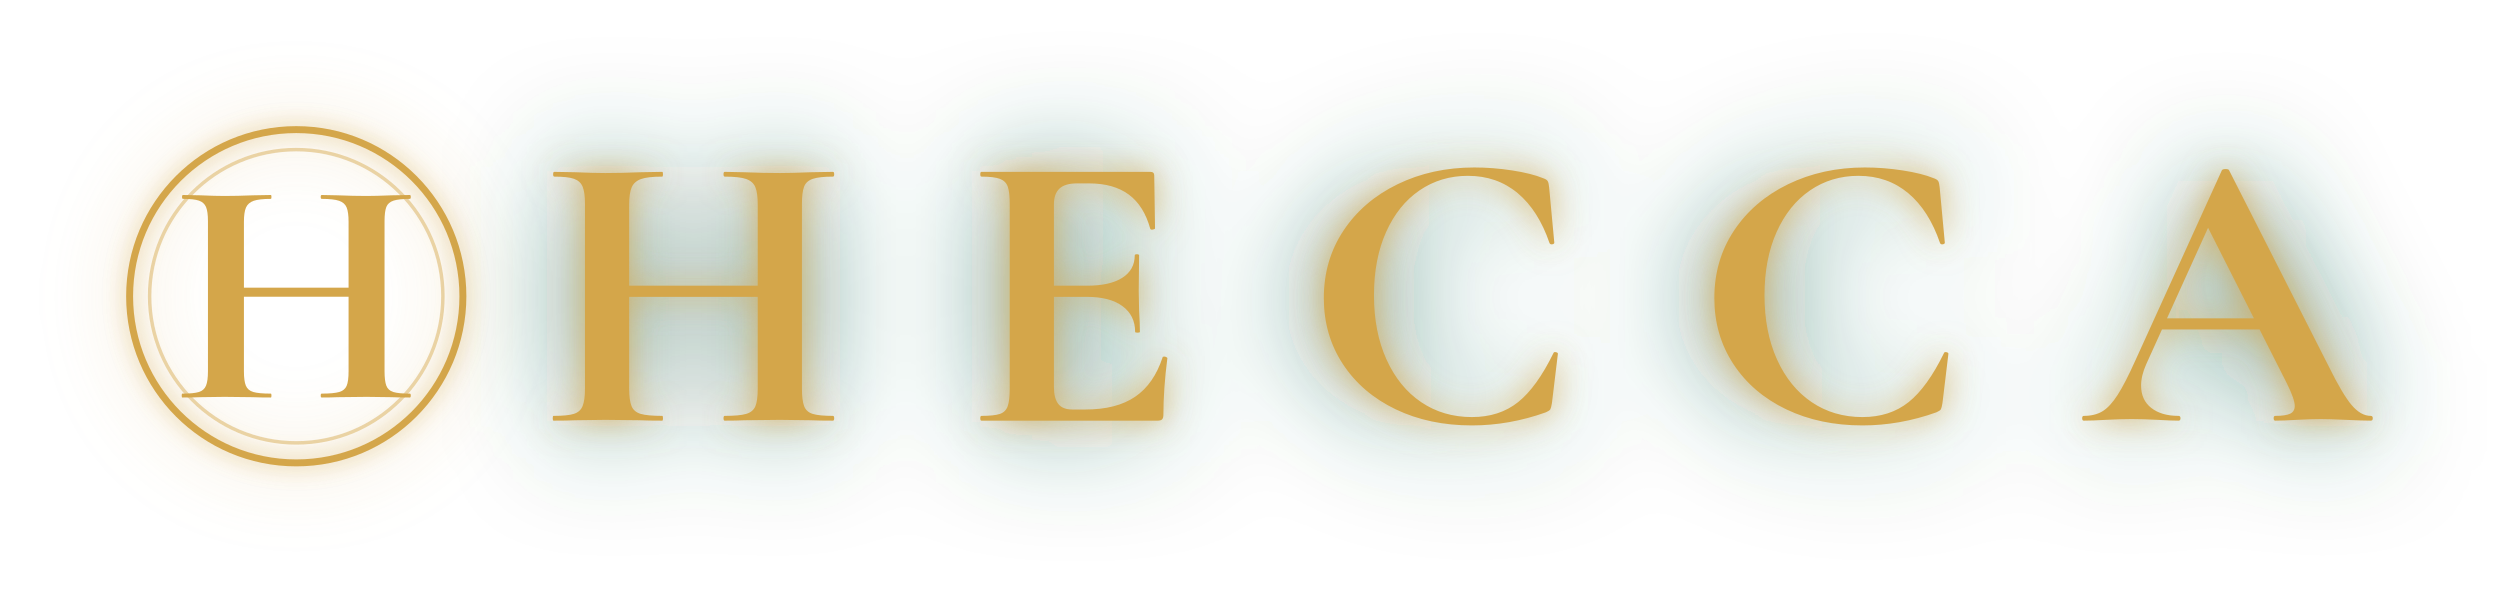
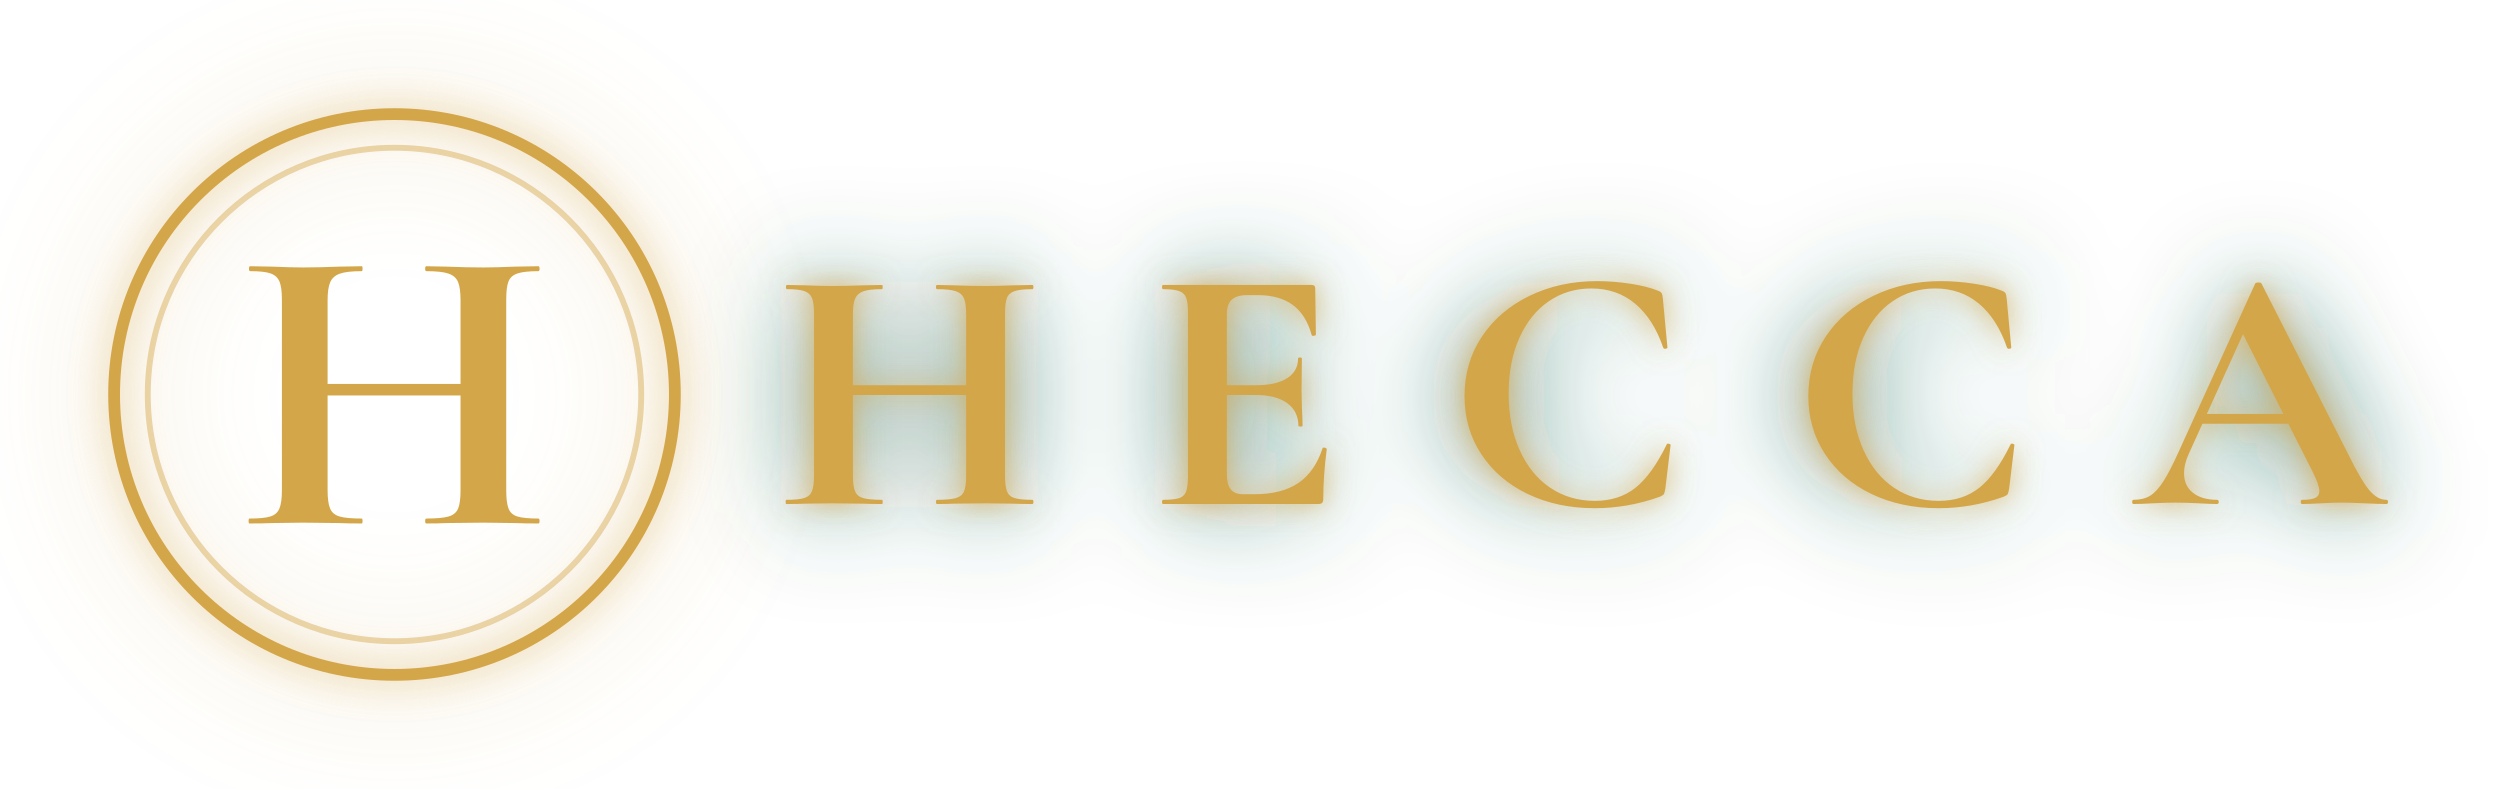
- <svg xmlns="http://www.w3.org/2000/svg" viewBox="-56 -56 1080.17 256" width="1080.17" height="256" role="img" aria-labelledby="t">
+ <svg xmlns="http://www.w3.org/2000/svg" viewBox="-56 -56 1226.9 387.2" width="1226.9" height="387.2" role="img" aria-labelledby="t">
  <defs>
    <filter id="wm-0" x="-60%" y="-140%" width="220%" height="380%">
      <feGaussianBlur stdDeviation="30" />
    </filter>
    <filter id="wm-1" x="-60%" y="-140%" width="220%" height="380%">
      <feGaussianBlur stdDeviation="8" />
    </filter>
    <filter id="crestGlow" x="-70%" y="-70%" width="240%" height="240%">
-       <feGaussianBlur stdDeviation="15.84" />
+       <feGaussianBlur stdDeviation="30.27" />
    </filter>
    <filter id="crestGlowSm" x="-60%" y="-60%" width="220%" height="220%">
-       <feGaussianBlur stdDeviation="4.32" />
+       <feGaussianBlur stdDeviation="8.26" />
    </filter>
  </defs>
-   <circle cx="72" cy="72" r="72" fill="none" stroke="#D4A64A" stroke-width="9" opacity="0.3" filter="url(#crestGlow)" />
-   <circle cx="72" cy="72" r="72" fill="none" stroke="#D4A64A" stroke-width="5.1" opacity="0.4" filter="url(#crestGlowSm)" />
-   <circle cx="72" cy="72" r="72" fill="none" stroke="#D4A64A" stroke-width="3" />
-   <circle cx="72" cy="72" r="63.36" fill="none" stroke="#D4A64A" stroke-width="1.5" opacity="0.45" />
-   <g transform="translate(18.59 115.75) scale(0.7)">
+   <circle cx="137.6" cy="137.6" r="137.6" fill="none" stroke="#D4A64A" stroke-width="17.34" opacity="0.3" filter="url(#crestGlow)" />
+   <circle cx="137.6" cy="137.6" r="137.6" fill="none" stroke="#D4A64A" stroke-width="9.83" opacity="0.4" filter="url(#crestGlowSm)" />
+   <circle cx="137.6" cy="137.6" r="137.6" fill="none" stroke="#D4A64A" stroke-width="5.78" />
+   <circle cx="137.6" cy="137.6" r="121.09" fill="none" stroke="#D4A64A" stroke-width="2.89" opacity="0.45" />
+   <g transform="translate(60.33 200.9) scale(1.01)">
    <path d="M108.60-108.40Q108.60-114.40 107.40-117.30Q106.20-120.20 102.80-121.40Q99.40-122.60 92-122.60L92-122.60Q91.40-122.60 91.40-123.80Q91.40-125 92-125L92-125L101.80-124.80Q111.80-124.40 119.80-124.40L119.80-124.40Q125.20-124.40 135.20-124.80L135.20-124.80L146.40-125Q147-125 147-123.80Q147-122.60 146.40-122.60L146.40-122.60Q139.60-122.60 136.30-121.50Q133-120.40 131.90-117.60Q130.80-114.80 130.80-108.80L130.80-108.80L130.80-16.20Q130.80-10.20 131.90-7.30Q133-4.40 136.20-3.40Q139.40-2.40 146.40-2.40L146.40-2.40Q147-2.40 147-1.20Q147 0 146.40 0L146.40 0Q139.40 0 135.20-0.20L135.20-0.20L119.80-0.40L101.80-0.20Q98.20 0 92 0L92 0Q91.40 0 91.40-1.20Q91.40-2.40 92-2.40L92-2.40Q99.40-2.40 102.80-3.40Q106.20-4.40 107.40-7.20Q108.60-10 108.60-16.20L108.60-16.20L108.60-108.40ZM32.20-62.20L32.20-67.80L118.80-67.80L118.80-62.20L32.20-62.20ZM21.80-108.80Q21.80-114.80 20.60-117.60Q19.40-120.40 16.30-121.50Q13.20-122.60 6.40-122.60L6.40-122.60Q5.80-122.60 5.80-123.80Q5.80-125 6.40-125L6.40-125L17.20-124.80Q26.40-124.40 32-124.40L32-124.40Q39.60-124.40 49.60-124.80L49.60-124.80L60.60-125Q61-125 61-123.80Q61-122.60 60.60-122.60L60.60-122.60Q53.40-122.60 50-121.40Q46.60-120.20 45.30-117.30Q44-114.40 44-108.40L44-108.40L44-16.20Q44-10.20 45.20-7.30Q46.40-4.40 49.80-3.40Q53.20-2.40 60.60-2.40L60.60-2.40Q61-2.40 61-1.20Q61 0 60.60 0L60.60 0Q53.60 0 49.40-0.20L49.40-0.20L32-0.40L17-0.20Q13 0 6 0L6 0Q5.60 0 5.60-1.20Q5.60-2.40 6-2.40L6-2.40Q13-2.40 16.20-3.40Q19.40-4.40 20.60-7.30Q21.80-10.20 21.80-16.20L21.80-16.20L21.80-108.80Z" fill="#D4A64A" />
  </g>
-   <g transform="translate(178 125.75) scale(0.86)">
+   <g transform="translate(324.74 191.35) scale(0.86)">
    <path d="M108.60-108.40Q108.60-114.40 107.40-117.30Q106.20-120.20 102.80-121.40Q99.40-122.60 92-122.60L92-122.60Q91.40-122.60 91.40-123.80Q91.40-125 92-125L92-125L101.80-124.80Q111.80-124.40 119.80-124.40L119.80-124.40Q125.20-124.40 135.20-124.80L135.20-124.80L146.40-125Q147-125 147-123.80Q147-122.60 146.40-122.60L146.40-122.60Q139.60-122.60 136.30-121.50Q133-120.40 131.90-117.60Q130.80-114.80 130.80-108.80L130.80-108.80L130.80-16.20Q130.80-10.20 131.90-7.30Q133-4.40 136.20-3.40Q139.40-2.40 146.40-2.40L146.40-2.40Q147-2.40 147-1.20Q147 0 146.40 0L146.40 0Q139.40 0 135.20-0.20L135.20-0.20L119.80-0.40L101.80-0.20Q98.20 0 92 0L92 0Q91.40 0 91.40-1.20Q91.40-2.40 92-2.40L92-2.40Q99.40-2.40 102.80-3.40Q106.20-4.40 107.40-7.20Q108.60-10 108.60-16.20L108.60-16.20L108.60-108.40ZM32.20-62.20L32.20-67.80L118.80-67.80L118.80-62.20L32.20-62.20ZM21.80-108.80Q21.80-114.80 20.60-117.60Q19.40-120.40 16.30-121.50Q13.20-122.60 6.40-122.60L6.40-122.60Q5.80-122.60 5.80-123.80Q5.80-125 6.40-125L6.40-125L17.20-124.80Q26.40-124.40 32-124.40L32-124.40Q39.60-124.40 49.60-124.80L49.60-124.80L60.60-125Q61-125 61-123.80Q61-122.60 60.60-122.60L60.60-122.60Q53.40-122.60 50-121.40Q46.60-120.20 45.30-117.30Q44-114.40 44-108.40L44-108.40L44-16.20Q44-10.20 45.20-7.30Q46.40-4.40 49.80-3.40Q53.20-2.40 60.60-2.40L60.60-2.40Q61-2.40 61-1.20Q61 0 60.60 0L60.60 0Q53.60 0 49.40-0.20L49.40-0.20L32-0.40L17-0.20Q13 0 6 0L6 0Q5.60 0 5.60-1.20Q5.60-2.40 6-2.40L6-2.40Q13-2.40 16.20-3.40Q19.40-4.40 20.60-7.30Q21.80-10.20 21.80-16.20L21.80-16.20L21.80-108.80Z M221 0Q220.40 0 220.40-1.20Q220.40-2.40 221-2.40L221-2.40Q227.40-2.40 230.30-3.40Q233.20-4.40 234.20-7.30Q235.20-10.20 235.20-16.20L235.20-16.20L235.20-108.80Q235.20-114.80 234.20-117.60Q233.20-120.40 230.20-121.50Q227.20-122.60 221-122.60L221-122.60Q220.40-122.60 220.40-123.80Q220.40-125 221-125L221-125L305.80-125Q307.80-125 307.80-123.20L307.80-123.20L308.20-96.60Q308.20-96.20 307.10-96Q306-95.80 305.80-96.40L305.80-96.40Q302.60-108 295-113.60Q287.40-119.20 275-119.20L275-119.20L269-119.20Q263-119.20 260.20-116.60Q257.40-114 257.40-108.60L257.40-108.60L257.40-17Q257.40-11.20 259.60-8.40Q261.80-5.60 266.60-5.60L266.60-5.60L273.20-5.60Q288.80-5.60 298.20-12Q307.60-18.40 312-31.80L312-31.80Q312-32.20 312.80-32.20L312.80-32.20Q313.40-32.20 313.90-31.90Q314.40-31.60 314.40-31.40L314.40-31.40Q312.40-15.80 312.40-3L312.40-3Q312.40-1.40 311.80-0.70Q311.20 0 309.40 0L309.40 0L221 0ZM298.20-44.60Q298.20-52.80 291.90-57.50Q285.60-62.20 273.80-62.20L273.80-62.20L246.80-62.20L246.80-67.80L274-67.80Q285.60-67.80 291.80-71.80Q298-75.80 298-83L298-83Q298-83.60 299.10-83.60Q300.20-83.60 300.20-83L300.20-83L300-65L300.20-55.40Q300.60-48.60 300.60-44.60L300.60-44.60Q300.60-44.20 299.40-44.20Q298.20-44.20 298.20-44.60L298.20-44.60Z M468.60-127.20Q478.00-127.20 487.70-125.70Q497.40-124.20 503.20-121.80L503.20-121.80Q505.00-121.20 505.50-120.30Q506.00-119.40 506.20-117.20L506.20-117.20L508.80-89.40Q508.80-88.80 507.80-88.60Q506.80-88.40 506.40-89.20L506.40-89.20Q500.80-105.60 490.40-114.30Q480.00-123 465.40-123L465.40-123Q451.80-123 441.10-115.70Q430.40-108.40 424.30-94.80Q418.20-81.20 418.20-63L418.20-63Q418.20-44.60 424.50-30.70Q430.80-16.80 441.90-9.30Q453.00-1.80 467.40-1.80L467.40-1.80Q481.20-1.80 490.60-9.30Q500.00-16.80 508.40-34L508.40-34Q508.60-34.60 509.60-34.40Q510.60-34.20 510.60-33.60L510.60-33.60L507.60-8.80Q507.20-6.40 506.80-5.70Q506.40-5 504.60-4.20L504.60-4.20Q486.20 2.40 467.40 2.40L467.40 2.40Q446.00 2.40 429.10-5.70Q412.20-13.80 402.60-28.40Q393.00-43 393.00-61.60L393.00-61.60Q393.00-80.60 402.90-95.50Q412.80-110.40 430.10-118.80Q447.40-127.20 468.60-127.20L468.60-127.20Z M664.80-127.20Q674.20-127.20 683.90-125.70Q693.60-124.20 699.40-121.80L699.40-121.80Q701.20-121.20 701.70-120.30Q702.20-119.40 702.40-117.20L702.40-117.20L705.00-89.40Q705.00-88.80 704.00-88.60Q703.00-88.40 702.60-89.20L702.60-89.20Q697.00-105.60 686.60-114.30Q676.20-123 661.60-123L661.60-123Q648.00-123 637.30-115.70Q626.60-108.40 620.50-94.80Q614.40-81.20 614.40-63L614.40-63Q614.40-44.60 620.70-30.70Q627.00-16.80 638.10-9.30Q649.20-1.80 663.60-1.80L663.60-1.80Q677.40-1.80 686.80-9.30Q696.20-16.80 704.60-34L704.60-34Q704.80-34.60 705.80-34.40Q706.80-34.20 706.80-33.60L706.80-33.60L703.80-8.80Q703.40-6.40 703.00-5.70Q702.60-5 700.80-4.20L700.80-4.20Q682.40 2.40 663.60 2.40L663.60 2.40Q642.20 2.40 625.30-5.70Q608.40-13.80 598.80-28.40Q589.20-43 589.20-61.60L589.20-61.60Q589.20-80.60 599.10-95.50Q609.00-110.40 626.30-118.80Q643.60-127.20 664.80-127.20L664.80-127.20Z M809.80-45.80L812.80-51.40L870.40-51.40L871.80-45.80L809.80-45.80ZM919.00-2.40Q920.00-2.40 920.00-1.20Q920.00 0 919.00 0L919.00 0Q915.00 0 906.60-0.40L906.60-0.40Q897.80-0.80 894.00-0.80L894.00-0.80Q889.00-0.80 881.80-0.40L881.80-0.40Q875.00 0 871.00 0L871.00 0Q870.20 0 870.20-1.20Q870.20-2.40 871.00-2.40L871.00-2.40Q876.20-2.40 878.50-3.50Q880.80-4.60 880.80-7.40L880.80-7.40Q880.80-10.80 876.80-18.80L876.80-18.80L836.20-99L846.00-116.20L806.20-28.40Q803.60-22.60 803.60-17.60L803.60-17.60Q803.60-10.40 808.70-6.40Q813.80-2.40 822.40-2.40L822.40-2.40Q823.40-2.40 823.40-1.20Q823.40 0 822.40 0L822.40 0Q818.80 0 812.00-0.40L812.00-0.40Q804.40-0.80 798.80-0.80L798.80-0.80Q793.40-0.80 785.80-0.40L785.80-0.40Q779.00 0 774.80 0L774.80 0Q774.00 0 774.00-1.20Q774.00-2.40 774.80-2.40L774.80-2.40Q780.40-2.40 784.20-4.70Q788.00-7 791.80-12.90Q795.60-18.80 800.80-30.40L800.80-30.40L844.20-125.80Q844.60-126.40 846.00-126.40L846.00-126.40Q847.60-126.40 847.80-125.80L847.80-125.80L897.80-27.40Q904.80-13.20 909.40-7.80Q914.00-2.40 919.00-2.40L919.00-2.40Z" fill="#1F5F4A" opacity="0.95" filter="url(#wm-0)" />
    <path d="M108.60-108.40Q108.60-114.40 107.40-117.30Q106.20-120.20 102.80-121.40Q99.40-122.60 92-122.60L92-122.60Q91.40-122.60 91.40-123.80Q91.40-125 92-125L92-125L101.80-124.80Q111.80-124.40 119.80-124.40L119.80-124.40Q125.20-124.40 135.20-124.80L135.20-124.80L146.40-125Q147-125 147-123.80Q147-122.60 146.40-122.60L146.40-122.60Q139.60-122.60 136.30-121.50Q133-120.40 131.90-117.60Q130.80-114.80 130.80-108.80L130.80-108.80L130.80-16.20Q130.80-10.20 131.90-7.30Q133-4.40 136.20-3.40Q139.40-2.40 146.40-2.40L146.40-2.40Q147-2.40 147-1.20Q147 0 146.40 0L146.40 0Q139.40 0 135.20-0.20L135.20-0.20L119.80-0.40L101.80-0.20Q98.20 0 92 0L92 0Q91.40 0 91.40-1.20Q91.40-2.40 92-2.40L92-2.40Q99.40-2.40 102.80-3.40Q106.20-4.40 107.40-7.20Q108.60-10 108.60-16.20L108.60-16.20L108.60-108.40ZM32.20-62.20L32.20-67.80L118.80-67.80L118.80-62.20L32.20-62.20ZM21.80-108.80Q21.80-114.80 20.60-117.60Q19.40-120.40 16.30-121.50Q13.20-122.60 6.40-122.60L6.40-122.60Q5.80-122.60 5.80-123.80Q5.80-125 6.40-125L6.40-125L17.20-124.80Q26.40-124.40 32-124.40L32-124.40Q39.60-124.40 49.60-124.80L49.60-124.80L60.60-125Q61-125 61-123.80Q61-122.60 60.60-122.60L60.60-122.60Q53.40-122.60 50-121.40Q46.60-120.20 45.30-117.30Q44-114.40 44-108.40L44-108.40L44-16.20Q44-10.20 45.20-7.30Q46.40-4.40 49.80-3.40Q53.20-2.40 60.60-2.40L60.60-2.40Q61-2.40 61-1.20Q61 0 60.60 0L60.60 0Q53.60 0 49.40-0.20L49.40-0.20L32-0.40L17-0.20Q13 0 6 0L6 0Q5.60 0 5.60-1.20Q5.60-2.40 6-2.40L6-2.40Q13-2.40 16.20-3.40Q19.40-4.40 20.60-7.30Q21.80-10.20 21.80-16.20L21.80-16.20L21.80-108.80Z M221 0Q220.40 0 220.40-1.20Q220.40-2.40 221-2.40L221-2.40Q227.40-2.40 230.30-3.40Q233.20-4.40 234.20-7.30Q235.20-10.20 235.20-16.20L235.20-16.20L235.20-108.80Q235.20-114.80 234.20-117.60Q233.20-120.40 230.20-121.50Q227.20-122.60 221-122.60L221-122.60Q220.40-122.60 220.40-123.80Q220.40-125 221-125L221-125L305.80-125Q307.80-125 307.80-123.20L307.80-123.20L308.20-96.60Q308.20-96.20 307.10-96Q306-95.80 305.80-96.40L305.80-96.40Q302.60-108 295-113.60Q287.40-119.20 275-119.20L275-119.20L269-119.20Q263-119.20 260.20-116.60Q257.40-114 257.40-108.60L257.40-108.60L257.40-17Q257.40-11.20 259.60-8.40Q261.80-5.60 266.60-5.60L266.60-5.60L273.20-5.60Q288.80-5.60 298.20-12Q307.60-18.40 312-31.80L312-31.80Q312-32.20 312.80-32.20L312.80-32.20Q313.40-32.20 313.90-31.90Q314.40-31.60 314.40-31.40L314.40-31.40Q312.40-15.80 312.40-3L312.40-3Q312.40-1.40 311.80-0.70Q311.20 0 309.40 0L309.40 0L221 0ZM298.20-44.60Q298.20-52.80 291.90-57.50Q285.60-62.20 273.80-62.20L273.80-62.20L246.80-62.20L246.80-67.80L274-67.80Q285.60-67.80 291.80-71.80Q298-75.80 298-83L298-83Q298-83.60 299.10-83.60Q300.20-83.60 300.20-83L300.20-83L300-65L300.20-55.40Q300.60-48.60 300.60-44.60L300.60-44.60Q300.60-44.20 299.40-44.20Q298.20-44.20 298.20-44.60L298.20-44.60Z M468.60-127.20Q478.00-127.20 487.70-125.70Q497.40-124.20 503.20-121.80L503.20-121.80Q505.00-121.20 505.50-120.30Q506.00-119.40 506.20-117.20L506.20-117.20L508.80-89.40Q508.80-88.80 507.80-88.60Q506.80-88.40 506.40-89.20L506.40-89.20Q500.80-105.60 490.40-114.30Q480.00-123 465.40-123L465.40-123Q451.80-123 441.10-115.70Q430.40-108.40 424.30-94.80Q418.20-81.20 418.20-63L418.20-63Q418.20-44.60 424.50-30.70Q430.80-16.80 441.90-9.30Q453.00-1.80 467.40-1.80L467.40-1.80Q481.20-1.80 490.60-9.30Q500.00-16.80 508.40-34L508.40-34Q508.60-34.60 509.60-34.40Q510.60-34.20 510.60-33.60L510.60-33.60L507.60-8.80Q507.20-6.40 506.80-5.70Q506.40-5 504.60-4.20L504.60-4.20Q486.20 2.40 467.40 2.40L467.40 2.40Q446.00 2.40 429.10-5.70Q412.20-13.80 402.60-28.40Q393.00-43 393.00-61.60L393.00-61.60Q393.00-80.60 402.90-95.50Q412.80-110.40 430.10-118.80Q447.40-127.20 468.60-127.20L468.60-127.20Z M664.80-127.20Q674.20-127.20 683.90-125.70Q693.60-124.20 699.40-121.80L699.40-121.80Q701.20-121.20 701.70-120.30Q702.20-119.40 702.40-117.20L702.40-117.20L705.00-89.40Q705.00-88.80 704.00-88.60Q703.00-88.40 702.60-89.20L702.60-89.20Q697.00-105.60 686.60-114.30Q676.20-123 661.60-123L661.60-123Q648.00-123 637.30-115.70Q626.60-108.40 620.50-94.80Q614.40-81.20 614.40-63L614.40-63Q614.40-44.60 620.70-30.70Q627.00-16.80 638.10-9.30Q649.20-1.80 663.60-1.80L663.60-1.80Q677.40-1.80 686.80-9.30Q696.20-16.80 704.60-34L704.60-34Q704.80-34.60 705.80-34.40Q706.80-34.20 706.80-33.60L706.80-33.60L703.80-8.80Q703.40-6.40 703.00-5.70Q702.60-5 700.80-4.20L700.80-4.20Q682.40 2.40 663.60 2.40L663.60 2.40Q642.20 2.40 625.30-5.70Q608.40-13.80 598.80-28.40Q589.20-43 589.20-61.60L589.20-61.60Q589.20-80.60 599.10-95.50Q609.00-110.40 626.30-118.80Q643.60-127.20 664.80-127.20L664.80-127.20Z M809.80-45.80L812.80-51.40L870.40-51.40L871.80-45.80L809.80-45.80ZM919.00-2.40Q920.00-2.40 920.00-1.20Q920.00 0 919.00 0L919.00 0Q915.00 0 906.60-0.40L906.60-0.40Q897.80-0.80 894.00-0.80L894.00-0.80Q889.00-0.80 881.80-0.40L881.80-0.40Q875.00 0 871.00 0L871.00 0Q870.20 0 870.20-1.20Q870.20-2.40 871.00-2.40L871.00-2.40Q876.20-2.40 878.50-3.50Q880.80-4.60 880.80-7.40L880.80-7.40Q880.80-10.80 876.80-18.80L876.80-18.80L836.20-99L846.00-116.20L806.20-28.40Q803.60-22.60 803.60-17.60L803.60-17.60Q803.60-10.40 808.70-6.40Q813.80-2.40 822.40-2.40L822.40-2.40Q823.40-2.40 823.40-1.20Q823.40 0 822.40 0L822.40 0Q818.80 0 812.00-0.40L812.00-0.40Q804.40-0.80 798.80-0.80L798.80-0.80Q793.40-0.80 785.80-0.40L785.80-0.40Q779.00 0 774.80 0L774.80 0Q774.00 0 774.00-1.20Q774.00-2.40 774.80-2.40L774.80-2.40Q780.40-2.40 784.20-4.70Q788.00-7 791.80-12.90Q795.60-18.80 800.80-30.40L800.80-30.40L844.20-125.80Q844.60-126.40 846.00-126.40L846.00-126.40Q847.60-126.40 847.80-125.80L847.80-125.80L897.80-27.40Q904.80-13.20 909.40-7.80Q914.00-2.40 919.00-2.40L919.00-2.40Z" fill="#D4A64A" opacity="0.75" filter="url(#wm-1)" />
    <path d="M108.60-108.40Q108.60-114.40 107.40-117.30Q106.20-120.20 102.80-121.40Q99.40-122.60 92-122.60L92-122.60Q91.40-122.60 91.40-123.80Q91.40-125 92-125L92-125L101.80-124.80Q111.80-124.40 119.80-124.40L119.80-124.40Q125.20-124.40 135.20-124.80L135.20-124.80L146.40-125Q147-125 147-123.80Q147-122.60 146.40-122.60L146.40-122.60Q139.60-122.60 136.30-121.50Q133-120.40 131.90-117.60Q130.80-114.80 130.80-108.80L130.80-108.80L130.80-16.20Q130.80-10.20 131.90-7.30Q133-4.40 136.20-3.40Q139.40-2.40 146.40-2.40L146.40-2.40Q147-2.40 147-1.20Q147 0 146.40 0L146.40 0Q139.40 0 135.20-0.20L135.20-0.20L119.80-0.40L101.80-0.20Q98.20 0 92 0L92 0Q91.40 0 91.40-1.20Q91.40-2.40 92-2.40L92-2.40Q99.40-2.40 102.80-3.40Q106.20-4.40 107.40-7.20Q108.60-10 108.60-16.20L108.60-16.20L108.60-108.40ZM32.20-62.20L32.20-67.80L118.80-67.80L118.80-62.20L32.20-62.20ZM21.80-108.80Q21.80-114.80 20.60-117.60Q19.40-120.40 16.30-121.50Q13.20-122.60 6.40-122.60L6.40-122.60Q5.80-122.60 5.80-123.80Q5.80-125 6.40-125L6.40-125L17.20-124.80Q26.40-124.40 32-124.40L32-124.40Q39.60-124.40 49.60-124.80L49.60-124.80L60.60-125Q61-125 61-123.80Q61-122.60 60.60-122.60L60.60-122.60Q53.40-122.60 50-121.40Q46.60-120.20 45.30-117.30Q44-114.40 44-108.40L44-108.40L44-16.20Q44-10.20 45.20-7.30Q46.40-4.40 49.80-3.40Q53.20-2.40 60.60-2.40L60.60-2.40Q61-2.40 61-1.20Q61 0 60.60 0L60.60 0Q53.60 0 49.40-0.20L49.40-0.20L32-0.40L17-0.20Q13 0 6 0L6 0Q5.60 0 5.60-1.20Q5.60-2.40 6-2.40L6-2.40Q13-2.40 16.20-3.40Q19.40-4.40 20.60-7.30Q21.80-10.20 21.80-16.20L21.80-16.20L21.80-108.80Z M221 0Q220.40 0 220.40-1.20Q220.40-2.40 221-2.40L221-2.40Q227.40-2.40 230.30-3.40Q233.20-4.40 234.20-7.30Q235.20-10.20 235.20-16.20L235.20-16.20L235.20-108.80Q235.20-114.80 234.20-117.60Q233.20-120.40 230.20-121.50Q227.20-122.60 221-122.60L221-122.60Q220.40-122.60 220.40-123.80Q220.40-125 221-125L221-125L305.80-125Q307.80-125 307.80-123.20L307.80-123.20L308.20-96.60Q308.20-96.20 307.10-96Q306-95.80 305.80-96.40L305.80-96.40Q302.60-108 295-113.60Q287.40-119.20 275-119.20L275-119.20L269-119.20Q263-119.20 260.20-116.60Q257.40-114 257.40-108.60L257.40-108.60L257.40-17Q257.40-11.20 259.60-8.40Q261.80-5.60 266.60-5.60L266.60-5.60L273.20-5.60Q288.80-5.60 298.20-12Q307.60-18.40 312-31.80L312-31.80Q312-32.20 312.80-32.20L312.80-32.20Q313.40-32.20 313.90-31.90Q314.40-31.60 314.40-31.40L314.40-31.40Q312.40-15.80 312.40-3L312.40-3Q312.40-1.40 311.80-0.70Q311.20 0 309.40 0L309.40 0L221 0ZM298.20-44.60Q298.20-52.80 291.90-57.50Q285.60-62.20 273.80-62.20L273.80-62.20L246.80-62.20L246.80-67.80L274-67.80Q285.60-67.80 291.80-71.80Q298-75.80 298-83L298-83Q298-83.60 299.10-83.60Q300.20-83.60 300.20-83L300.20-83L300-65L300.20-55.40Q300.60-48.60 300.60-44.60L300.60-44.60Q300.60-44.20 299.40-44.20Q298.20-44.20 298.20-44.60L298.20-44.60Z M468.60-127.20Q478.00-127.20 487.70-125.70Q497.40-124.20 503.20-121.80L503.20-121.80Q505.00-121.20 505.50-120.30Q506.00-119.40 506.20-117.20L506.20-117.20L508.80-89.40Q508.80-88.80 507.80-88.60Q506.80-88.40 506.40-89.20L506.40-89.20Q500.80-105.60 490.40-114.30Q480.00-123 465.40-123L465.40-123Q451.80-123 441.10-115.70Q430.40-108.40 424.30-94.80Q418.20-81.20 418.20-63L418.20-63Q418.20-44.60 424.50-30.70Q430.80-16.80 441.90-9.30Q453.00-1.80 467.40-1.80L467.40-1.80Q481.20-1.80 490.60-9.30Q500.00-16.80 508.40-34L508.40-34Q508.60-34.60 509.60-34.40Q510.60-34.20 510.60-33.60L510.60-33.60L507.60-8.80Q507.20-6.40 506.80-5.70Q506.40-5 504.60-4.20L504.60-4.20Q486.20 2.40 467.40 2.40L467.40 2.40Q446.00 2.40 429.10-5.70Q412.20-13.80 402.60-28.40Q393.00-43 393.00-61.60L393.00-61.60Q393.00-80.60 402.90-95.50Q412.80-110.40 430.10-118.80Q447.40-127.20 468.60-127.20L468.60-127.20Z M664.80-127.20Q674.20-127.20 683.90-125.70Q693.60-124.20 699.40-121.80L699.40-121.80Q701.20-121.20 701.70-120.30Q702.20-119.40 702.40-117.20L702.40-117.20L705.00-89.40Q705.00-88.80 704.00-88.60Q703.00-88.40 702.60-89.20L702.60-89.20Q697.00-105.60 686.60-114.30Q676.20-123 661.60-123L661.60-123Q648.00-123 637.30-115.70Q626.60-108.40 620.50-94.80Q614.40-81.20 614.40-63L614.40-63Q614.40-44.60 620.70-30.70Q627.00-16.80 638.10-9.30Q649.20-1.80 663.60-1.80L663.60-1.80Q677.40-1.80 686.80-9.30Q696.20-16.80 704.60-34L704.60-34Q704.80-34.60 705.80-34.40Q706.80-34.20 706.80-33.60L706.80-33.60L703.80-8.80Q703.40-6.40 703.00-5.70Q702.60-5 700.80-4.20L700.80-4.20Q682.40 2.40 663.60 2.40L663.60 2.40Q642.20 2.40 625.30-5.70Q608.40-13.80 598.80-28.40Q589.20-43 589.20-61.60L589.20-61.60Q589.20-80.60 599.10-95.50Q609.00-110.40 626.30-118.80Q643.60-127.20 664.80-127.20L664.80-127.20Z M809.80-45.80L812.80-51.40L870.40-51.40L871.80-45.80L809.80-45.80ZM919.00-2.40Q920.00-2.40 920.00-1.20Q920.00 0 919.00 0L919.00 0Q915.00 0 906.60-0.40L906.60-0.40Q897.80-0.80 894.00-0.80L894.00-0.80Q889.00-0.80 881.80-0.40L881.80-0.40Q875.00 0 871.00 0L871.00 0Q870.20 0 870.20-1.20Q870.20-2.40 871.00-2.40L871.00-2.40Q876.20-2.40 878.50-3.50Q880.80-4.60 880.80-7.40L880.80-7.40Q880.80-10.80 876.80-18.80L876.80-18.80L836.20-99L846.00-116.20L806.20-28.40Q803.60-22.60 803.60-17.60L803.60-17.60Q803.60-10.40 808.70-6.40Q813.80-2.40 822.40-2.40L822.40-2.40Q823.40-2.40 823.40-1.20Q823.40 0 822.40 0L822.40 0Q818.80 0 812.00-0.40L812.00-0.40Q804.40-0.80 798.80-0.80L798.80-0.80Q793.40-0.80 785.80-0.40L785.80-0.40Q779.00 0 774.80 0L774.80 0Q774.00 0 774.00-1.20Q774.00-2.40 774.80-2.40L774.80-2.40Q780.40-2.40 784.20-4.70Q788.00-7 791.80-12.90Q795.60-18.80 800.80-30.40L800.80-30.40L844.20-125.80Q844.60-126.40 846.00-126.40L846.00-126.40Q847.60-126.40 847.80-125.80L847.80-125.80L897.80-27.40Q904.80-13.20 909.40-7.80Q914.00-2.40 919.00-2.40L919.00-2.40Z" fill="#D4A64A" />
  </g>
</svg>
